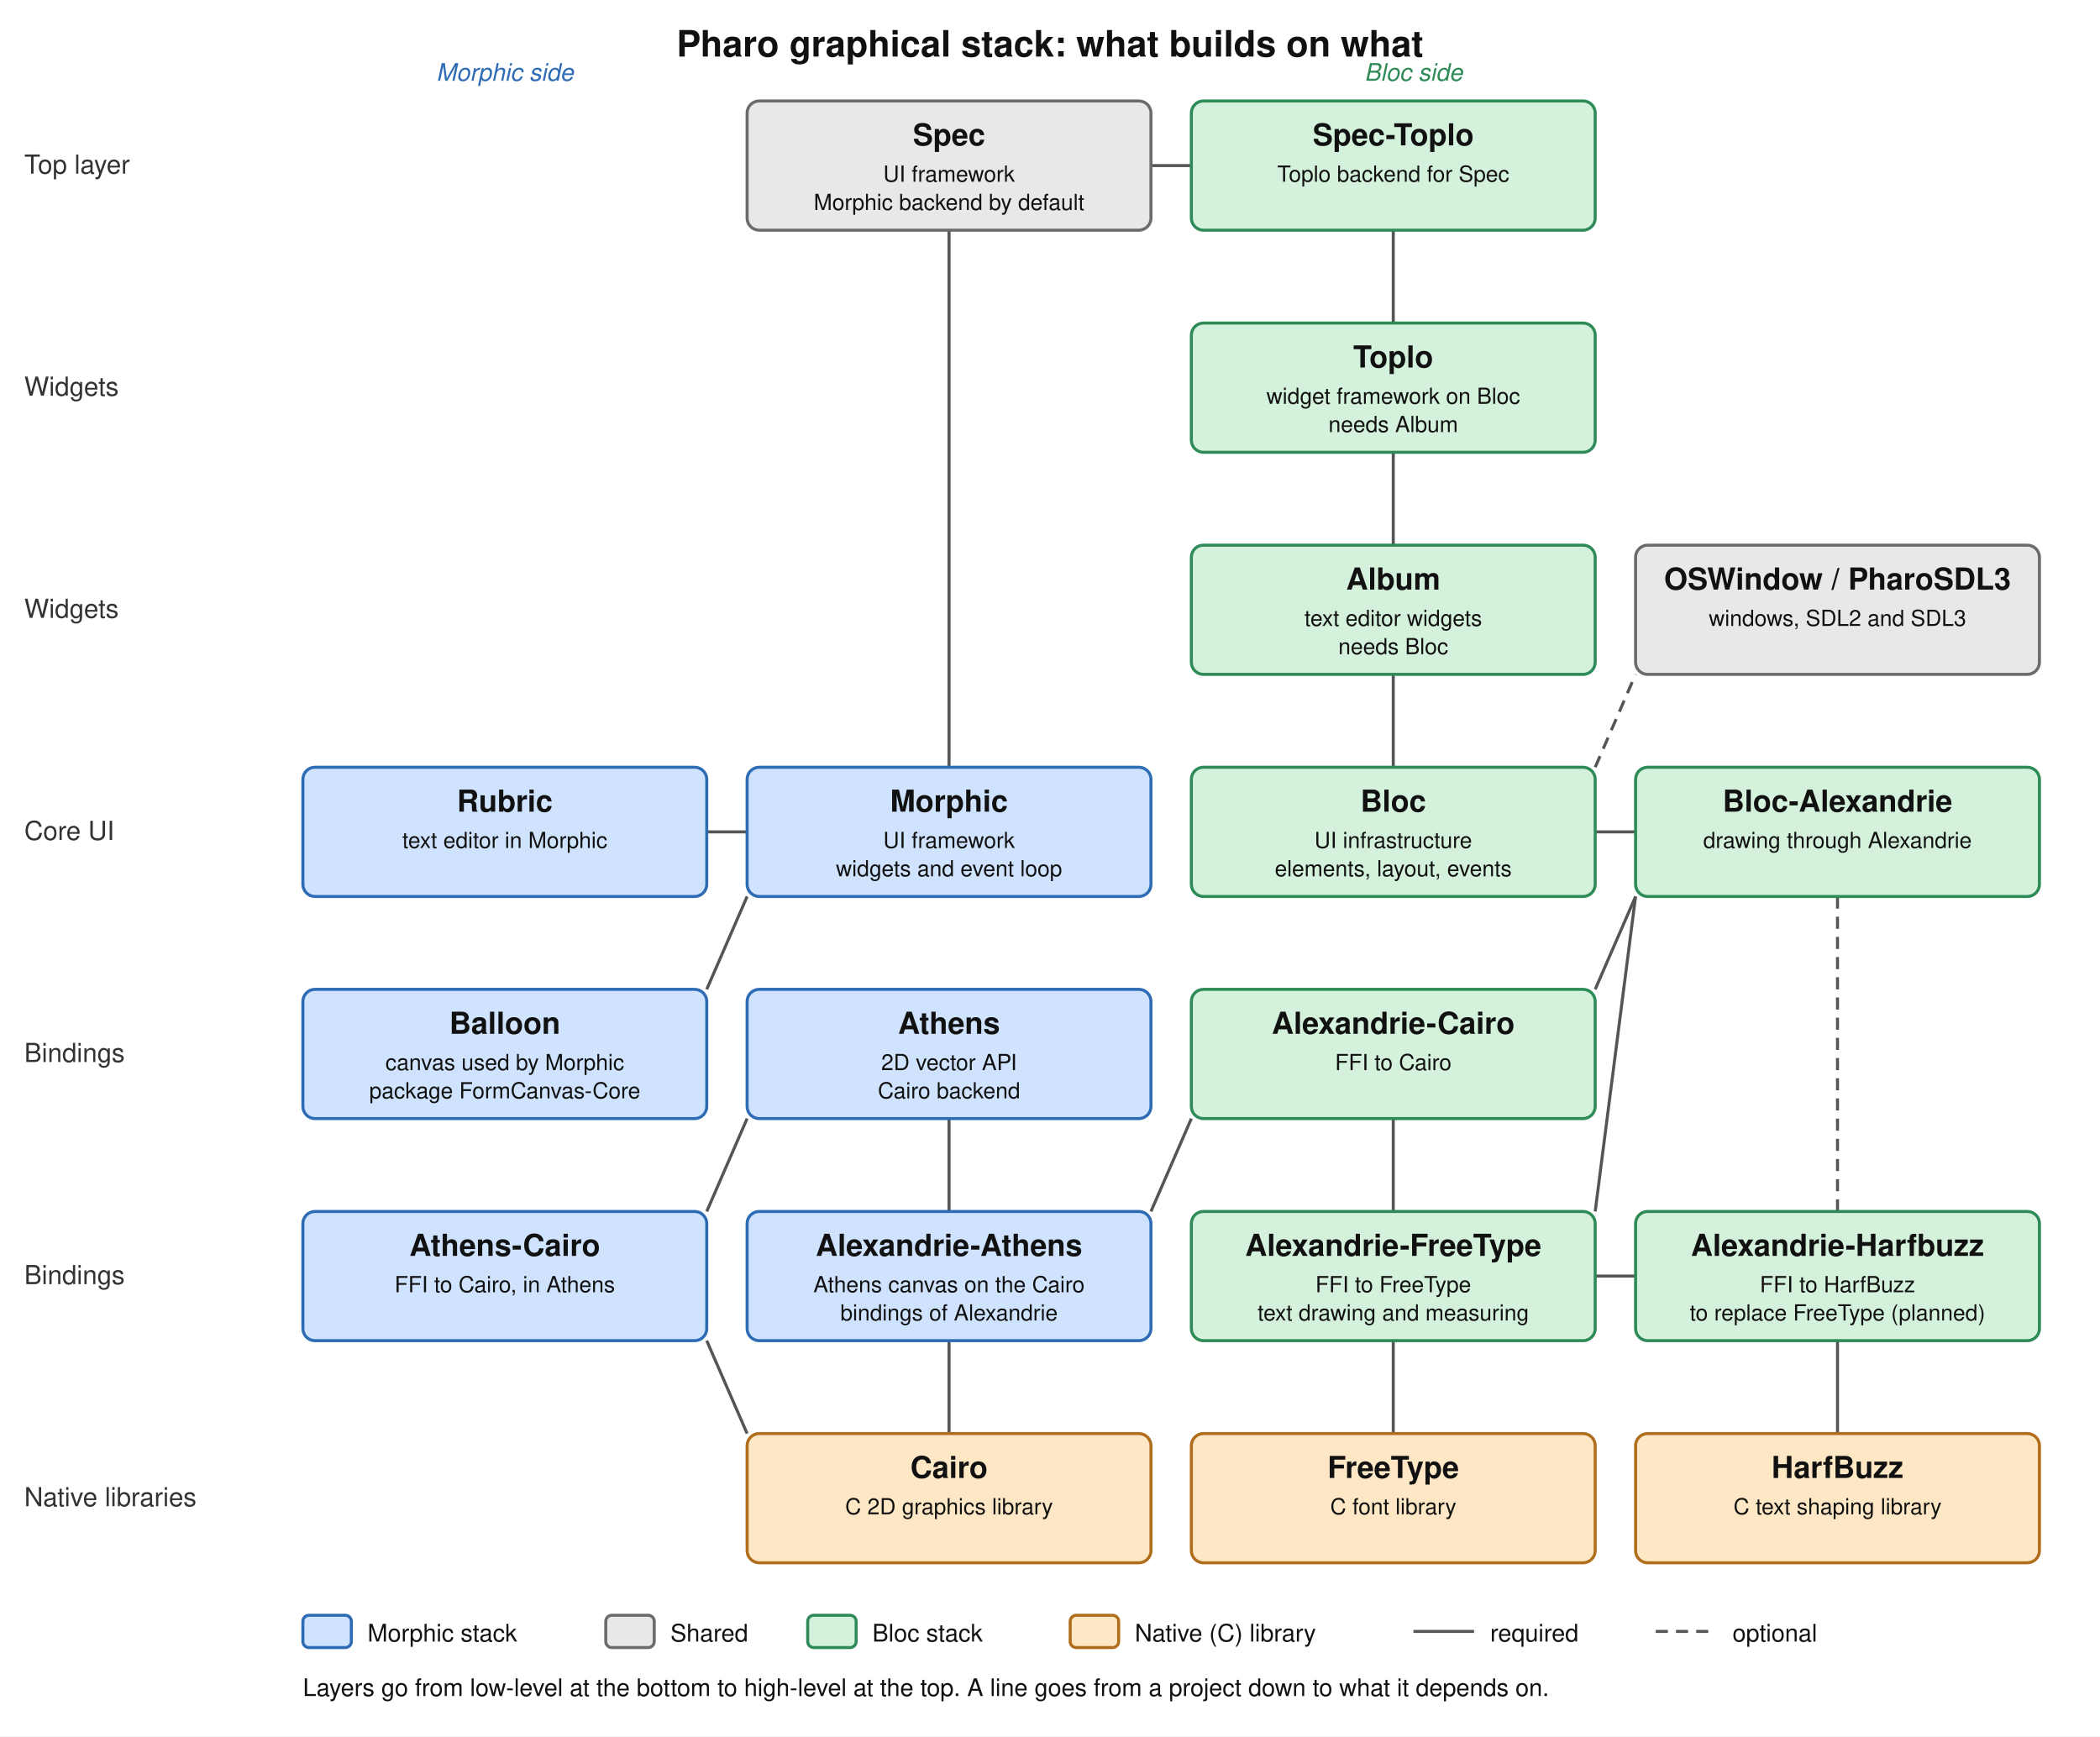
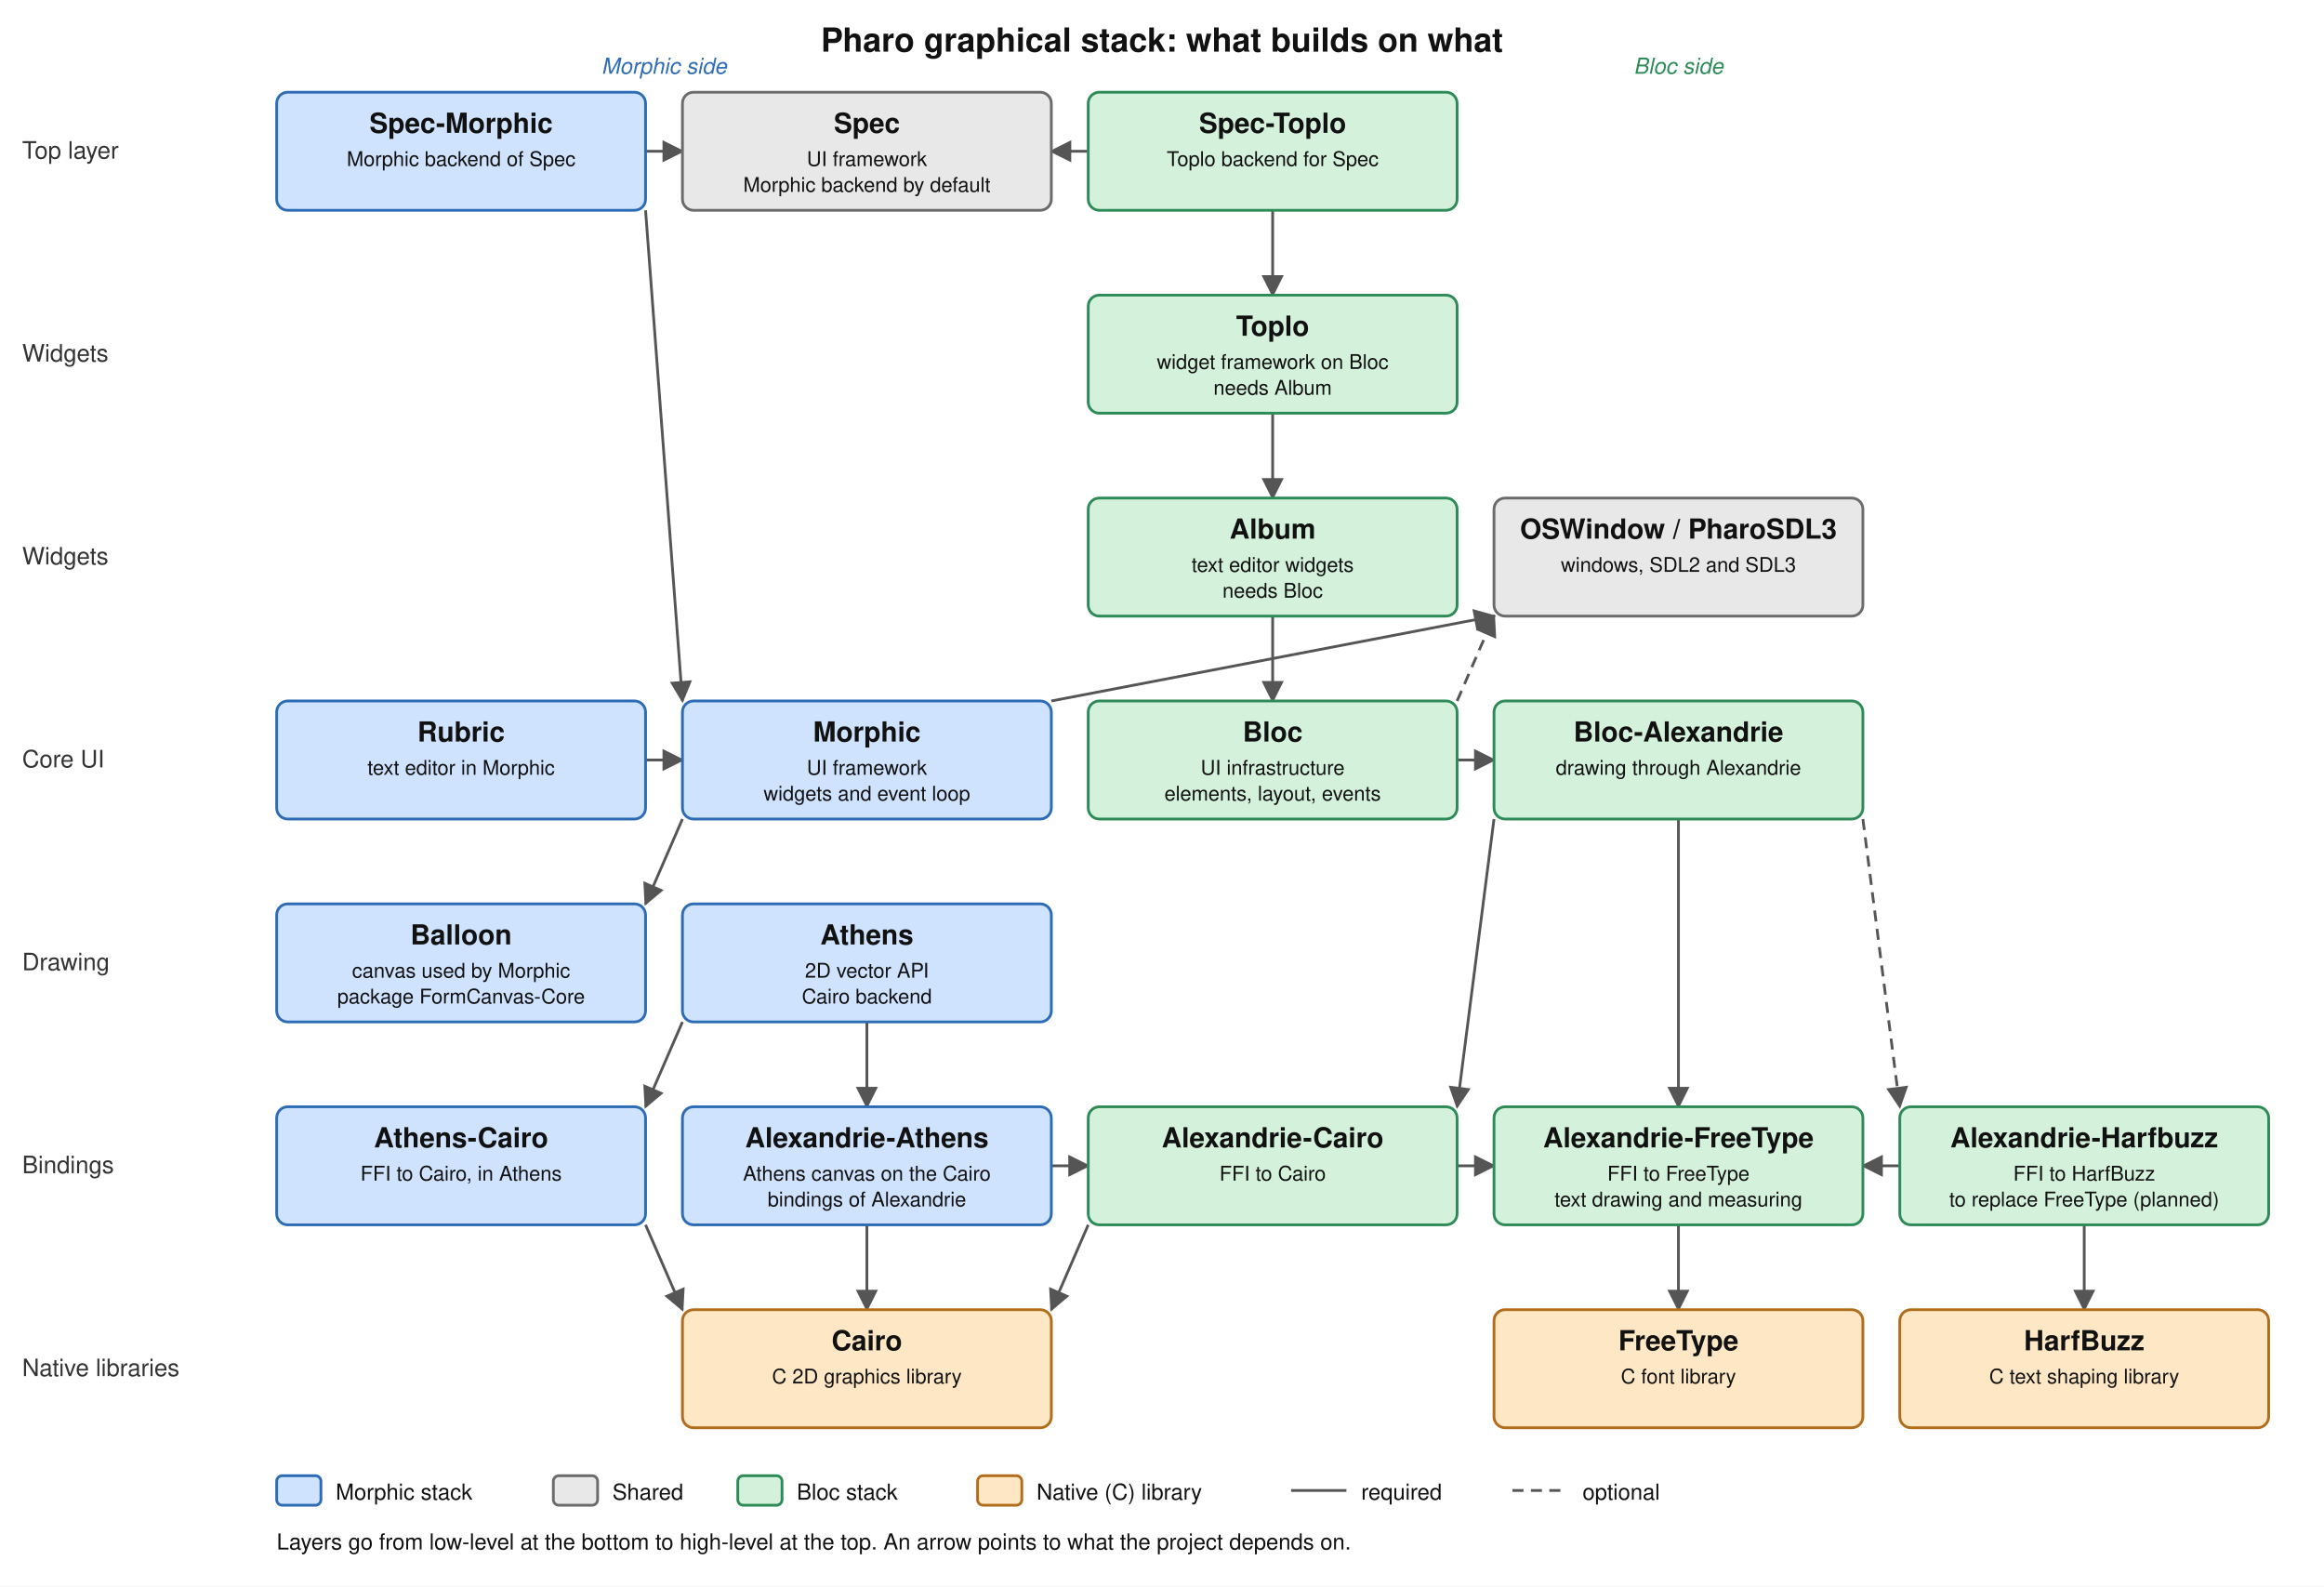
- <svg xmlns="http://www.w3.org/2000/svg" viewBox="0 0 1040 860" width="1040" height="860" font-family="Helvetica, Arial, sans-serif">
-   <rect x="0" y="0" width="1040" height="860" fill="#ffffff" />
-   <text x="520" y="28" text-anchor="middle" font-size="18" font-weight="bold" fill="#111111">Pharo graphical stack: what builds on what</text>
-   <text x="250" y="40" text-anchor="middle" font-size="12" font-style="italic" fill="#2d6cb5">Morphic side</text>
-   <text x="700" y="40" text-anchor="middle" font-size="12" font-style="italic" fill="#2e8b57">Bloc side</text>
+ <svg xmlns="http://www.w3.org/2000/svg" viewBox="0 0 1260 860" width="1260" height="860" font-family="Helvetica, Arial, sans-serif">
+   <rect x="0" y="0" width="1260" height="860" fill="#ffffff" />
+   <defs>
+     <marker id="arrow" viewBox="0 0 10 10" refX="9" refY="5" markerWidth="8" markerHeight="8" orient="auto-start-reverse">
+       <path d="M0,0 L10,5 L0,10 z" fill="#555555" />
+     </marker>
+   </defs>
+   <text x="630" y="28" text-anchor="middle" font-size="18" font-weight="bold" fill="#111111">Pharo graphical stack: what builds on what</text>
+   <text x="360" y="40" text-anchor="middle" font-size="12" font-style="italic" fill="#2d6cb5">Morphic side</text>
+   <text x="910" y="40" text-anchor="middle" font-size="12" font-style="italic" fill="#2e8b57">Bloc side</text>
  <g font-size="13" fill="#333333">
    <text x="12" y="86">Top layer</text>
    <text x="12" y="196">Widgets</text>
    <text x="12" y="306">Widgets</text>
    <text x="12" y="416">Core UI</text>
-     <text x="12" y="526">Bindings</text>
+     <text x="12" y="526">Drawing</text>
    <text x="12" y="636">Bindings</text>
    <text x="12" y="746">Native libraries</text>
  </g>
  <g stroke="#555555" stroke-width="1.5" fill="none">
-     <line x1="470" y1="114" x2="470" y2="380" />
-     <line x1="590" y1="82" x2="570" y2="82" />
-     <line x1="690" y1="114" x2="690" y2="160" />
-     <line x1="690" y1="224" x2="690" y2="270" />
-     <line x1="690" y1="334" x2="690" y2="380" />
-     <line x1="790" y1="380" x2="810" y2="334" stroke-dasharray="6,4" />
-     <line x1="790" y1="412" x2="810" y2="412" />
-     <line x1="810" y1="444" x2="790" y2="490" />
-     <line x1="810" y1="444" x2="790" y2="600" />
-     <line x1="910" y1="444" x2="910" y2="600" stroke-dasharray="6,4" />
-     <line x1="690" y1="554" x2="690" y2="600" />
-     <line x1="810" y1="632" x2="790" y2="632" />
-     <line x1="350" y1="412" x2="370" y2="412" />
-     <line x1="370" y1="444" x2="350" y2="490" />
-     <line x1="470" y1="554" x2="470" y2="600" />
-     <line x1="370" y1="554" x2="350" y2="600" />
-     <line x1="570" y1="600" x2="590" y2="554" />
-     <line x1="350" y1="664" x2="370" y2="710" />
-     <line x1="470" y1="664" x2="470" y2="710" />
-     <line x1="690" y1="664" x2="690" y2="710" />
-     <line x1="910" y1="664" x2="910" y2="710" />
+     <line x1="350" y1="82" x2="370" y2="82" marker-end="url(#arrow)" />
+     <line x1="350" y1="114" x2="370" y2="380" marker-end="url(#arrow)" />
+     <line x1="590" y1="82" x2="570" y2="82" marker-end="url(#arrow)" />
+     <line x1="690" y1="114" x2="690" y2="160" marker-end="url(#arrow)" />
+     <line x1="690" y1="224" x2="690" y2="270" marker-end="url(#arrow)" />
+     <line x1="690" y1="334" x2="690" y2="380" marker-end="url(#arrow)" />
+     <line x1="790" y1="380" x2="810" y2="334" stroke-dasharray="6,4" marker-end="url(#arrow)" />
+     <line x1="790" y1="412" x2="810" y2="412" marker-end="url(#arrow)" />
+     <line x1="810" y1="444" x2="790" y2="600" marker-end="url(#arrow)" />
+     <line x1="910" y1="444" x2="910" y2="600" marker-end="url(#arrow)" />
+     <line x1="1010" y1="444" x2="1030" y2="600" stroke-dasharray="6,4" marker-end="url(#arrow)" />
+     <line x1="790" y1="632" x2="810" y2="632" marker-end="url(#arrow)" />
+     <line x1="1030" y1="632" x2="1010" y2="632" marker-end="url(#arrow)" />
+     <line x1="350" y1="412" x2="370" y2="412" marker-end="url(#arrow)" />
+     <line x1="370" y1="444" x2="350" y2="490" marker-end="url(#arrow)" />
+     <line x1="470" y1="554" x2="470" y2="600" marker-end="url(#arrow)" />
+     <line x1="370" y1="554" x2="350" y2="600" marker-end="url(#arrow)" />
+     <line x1="570" y1="632" x2="590" y2="632" marker-end="url(#arrow)" />
+     <line x1="350" y1="664" x2="370" y2="710" marker-end="url(#arrow)" />
+     <line x1="470" y1="664" x2="470" y2="710" marker-end="url(#arrow)" />
+     <line x1="590" y1="664" x2="570" y2="710" marker-end="url(#arrow)" />
+     <line x1="570" y1="380" x2="810" y2="334" marker-end="url(#arrow)" />
+     <line x1="910" y1="664" x2="910" y2="710" marker-end="url(#arrow)" />
+     <line x1="1130" y1="664" x2="1130" y2="710" marker-end="url(#arrow)" />
  </g>
  <rect x="370" y="50" width="200" height="64" rx="6" fill="#e8e8e8" stroke="#6b6b6b" stroke-width="1.5" />
  <text x="470" y="72" text-anchor="middle" font-size="15" font-weight="bold" fill="#111111">Spec</text>
  <text x="470" y="90" text-anchor="middle" font-size="11" fill="#111111">UI framework</text>
  <text x="470" y="104" text-anchor="middle" font-size="11" fill="#111111">Morphic backend by default</text>
+   <rect x="150" y="50" width="200" height="64" rx="6" fill="#cfe3ff" stroke="#2d6cb5" stroke-width="1.5" />
+   <text x="250" y="72" text-anchor="middle" font-size="15" font-weight="bold" fill="#111111">Spec-Morphic</text>
+   <text x="250" y="90" text-anchor="middle" font-size="11" fill="#111111">Morphic backend of Spec</text>
  <rect x="590" y="50" width="200" height="64" rx="6" fill="#d4f1dc" stroke="#2e8b57" stroke-width="1.5" />
  <text x="690" y="72" text-anchor="middle" font-size="15" font-weight="bold" fill="#111111">Spec-Toplo</text>
  <text x="690" y="90" text-anchor="middle" font-size="11" fill="#111111">Toplo backend for Spec</text>
  <rect x="590" y="160" width="200" height="64" rx="6" fill="#d4f1dc" stroke="#2e8b57" stroke-width="1.5" />
  <text x="690" y="182" text-anchor="middle" font-size="15" font-weight="bold" fill="#111111">Toplo</text>
  <text x="690" y="200" text-anchor="middle" font-size="11" fill="#111111">widget framework on Bloc</text>
  <text x="690" y="214" text-anchor="middle" font-size="11" fill="#111111">needs Album</text>
  <rect x="590" y="270" width="200" height="64" rx="6" fill="#d4f1dc" stroke="#2e8b57" stroke-width="1.5" />
  <text x="690" y="292" text-anchor="middle" font-size="15" font-weight="bold" fill="#111111">Album</text>
  <text x="690" y="310" text-anchor="middle" font-size="11" fill="#111111">text editor widgets</text>
  <text x="690" y="324" text-anchor="middle" font-size="11" fill="#111111">needs Bloc</text>
  <rect x="810" y="270" width="200" height="64" rx="6" fill="#e8e8e8" stroke="#6b6b6b" stroke-width="1.5" />
  <text x="910" y="292" text-anchor="middle" font-size="15" font-weight="bold" fill="#111111">OSWindow / PharoSDL3</text>
  <text x="910" y="310" text-anchor="middle" font-size="11" fill="#111111">windows, SDL2 and SDL3</text>
  <rect x="150" y="380" width="200" height="64" rx="6" fill="#cfe3ff" stroke="#2d6cb5" stroke-width="1.5" />
  <text x="250" y="402" text-anchor="middle" font-size="15" font-weight="bold" fill="#111111">Rubric</text>
  <text x="250" y="420" text-anchor="middle" font-size="11" fill="#111111">text editor in Morphic</text>
  <rect x="370" y="380" width="200" height="64" rx="6" fill="#cfe3ff" stroke="#2d6cb5" stroke-width="1.5" />
  <text x="470" y="402" text-anchor="middle" font-size="15" font-weight="bold" fill="#111111">Morphic</text>
  <text x="470" y="420" text-anchor="middle" font-size="11" fill="#111111">UI framework</text>
  <text x="470" y="434" text-anchor="middle" font-size="11" fill="#111111">widgets and event loop</text>
  <rect x="590" y="380" width="200" height="64" rx="6" fill="#d4f1dc" stroke="#2e8b57" stroke-width="1.5" />
  <text x="690" y="402" text-anchor="middle" font-size="15" font-weight="bold" fill="#111111">Bloc</text>
  <text x="690" y="420" text-anchor="middle" font-size="11" fill="#111111">UI infrastructure</text>
  <text x="690" y="434" text-anchor="middle" font-size="11" fill="#111111">elements, layout, events</text>
  <rect x="810" y="380" width="200" height="64" rx="6" fill="#d4f1dc" stroke="#2e8b57" stroke-width="1.5" />
  <text x="910" y="402" text-anchor="middle" font-size="15" font-weight="bold" fill="#111111">Bloc-Alexandrie</text>
  <text x="910" y="420" text-anchor="middle" font-size="11" fill="#111111">drawing through Alexandrie</text>
  <rect x="150" y="490" width="200" height="64" rx="6" fill="#cfe3ff" stroke="#2d6cb5" stroke-width="1.5" />
  <text x="250" y="512" text-anchor="middle" font-size="15" font-weight="bold" fill="#111111">Balloon</text>
  <text x="250" y="530" text-anchor="middle" font-size="11" fill="#111111">canvas used by Morphic</text>
  <text x="250" y="544" text-anchor="middle" font-size="11" fill="#111111">package FormCanvas-Core</text>
  <rect x="370" y="490" width="200" height="64" rx="6" fill="#cfe3ff" stroke="#2d6cb5" stroke-width="1.5" />
  <text x="470" y="512" text-anchor="middle" font-size="15" font-weight="bold" fill="#111111">Athens</text>
  <text x="470" y="530" text-anchor="middle" font-size="11" fill="#111111">2D vector API</text>
  <text x="470" y="544" text-anchor="middle" font-size="11" fill="#111111">Cairo backend</text>
-   <rect x="590" y="490" width="200" height="64" rx="6" fill="#d4f1dc" stroke="#2e8b57" stroke-width="1.5" />
-   <text x="690" y="512" text-anchor="middle" font-size="15" font-weight="bold" fill="#111111">Alexandrie-Cairo</text>
-   <text x="690" y="530" text-anchor="middle" font-size="11" fill="#111111">FFI to Cairo</text>
+   <rect x="590" y="600" width="200" height="64" rx="6" fill="#d4f1dc" stroke="#2e8b57" stroke-width="1.5" />
+   <text x="690" y="622" text-anchor="middle" font-size="15" font-weight="bold" fill="#111111">Alexandrie-Cairo</text>
+   <text x="690" y="640" text-anchor="middle" font-size="11" fill="#111111">FFI to Cairo</text>
  <rect x="150" y="600" width="200" height="64" rx="6" fill="#cfe3ff" stroke="#2d6cb5" stroke-width="1.5" />
  <text x="250" y="622" text-anchor="middle" font-size="15" font-weight="bold" fill="#111111">Athens-Cairo</text>
  <text x="250" y="640" text-anchor="middle" font-size="11" fill="#111111">FFI to Cairo, in Athens</text>
  <rect x="370" y="600" width="200" height="64" rx="6" fill="#cfe3ff" stroke="#2d6cb5" stroke-width="1.5" />
  <text x="470" y="622" text-anchor="middle" font-size="15" font-weight="bold" fill="#111111">Alexandrie-Athens</text>
  <text x="470" y="640" text-anchor="middle" font-size="11" fill="#111111">Athens canvas on the Cairo</text>
  <text x="470" y="654" text-anchor="middle" font-size="11" fill="#111111">bindings of Alexandrie</text>
-   <rect x="590" y="600" width="200" height="64" rx="6" fill="#d4f1dc" stroke="#2e8b57" stroke-width="1.5" />
-   <text x="690" y="622" text-anchor="middle" font-size="15" font-weight="bold" fill="#111111">Alexandrie-FreeType</text>
-   <text x="690" y="640" text-anchor="middle" font-size="11" fill="#111111">FFI to FreeType</text>
-   <text x="690" y="654" text-anchor="middle" font-size="11" fill="#111111">text drawing and measuring</text>
  <rect x="810" y="600" width="200" height="64" rx="6" fill="#d4f1dc" stroke="#2e8b57" stroke-width="1.5" />
-   <text x="910" y="622" text-anchor="middle" font-size="15" font-weight="bold" fill="#111111">Alexandrie-Harfbuzz</text>
-   <text x="910" y="640" text-anchor="middle" font-size="11" fill="#111111">FFI to HarfBuzz</text>
-   <text x="910" y="654" text-anchor="middle" font-size="11" fill="#111111">to replace FreeType (planned)</text>
+   <text x="910" y="622" text-anchor="middle" font-size="15" font-weight="bold" fill="#111111">Alexandrie-FreeType</text>
+   <text x="910" y="640" text-anchor="middle" font-size="11" fill="#111111">FFI to FreeType</text>
+   <text x="910" y="654" text-anchor="middle" font-size="11" fill="#111111">text drawing and measuring</text>
+   <rect x="1030" y="600" width="200" height="64" rx="6" fill="#d4f1dc" stroke="#2e8b57" stroke-width="1.5" />
+   <text x="1130" y="622" text-anchor="middle" font-size="15" font-weight="bold" fill="#111111">Alexandrie-Harfbuzz</text>
+   <text x="1130" y="640" text-anchor="middle" font-size="11" fill="#111111">FFI to HarfBuzz</text>
+   <text x="1130" y="654" text-anchor="middle" font-size="11" fill="#111111">to replace FreeType (planned)</text>
  <rect x="370" y="710" width="200" height="64" rx="6" fill="#fde7c4" stroke="#b06d1c" stroke-width="1.5" />
  <text x="470" y="732" text-anchor="middle" font-size="15" font-weight="bold" fill="#111111">Cairo</text>
  <text x="470" y="750" text-anchor="middle" font-size="11" fill="#111111">C 2D graphics library</text>
-   <rect x="590" y="710" width="200" height="64" rx="6" fill="#fde7c4" stroke="#b06d1c" stroke-width="1.5" />
-   <text x="690" y="732" text-anchor="middle" font-size="15" font-weight="bold" fill="#111111">FreeType</text>
-   <text x="690" y="750" text-anchor="middle" font-size="11" fill="#111111">C font library</text>
  <rect x="810" y="710" width="200" height="64" rx="6" fill="#fde7c4" stroke="#b06d1c" stroke-width="1.5" />
-   <text x="910" y="732" text-anchor="middle" font-size="15" font-weight="bold" fill="#111111">HarfBuzz</text>
-   <text x="910" y="750" text-anchor="middle" font-size="11" fill="#111111">C text shaping library</text>
+   <text x="910" y="732" text-anchor="middle" font-size="15" font-weight="bold" fill="#111111">FreeType</text>
+   <text x="910" y="750" text-anchor="middle" font-size="11" fill="#111111">C font library</text>
+   <rect x="1030" y="710" width="200" height="64" rx="6" fill="#fde7c4" stroke="#b06d1c" stroke-width="1.5" />
+   <text x="1130" y="732" text-anchor="middle" font-size="15" font-weight="bold" fill="#111111">HarfBuzz</text>
+   <text x="1130" y="750" text-anchor="middle" font-size="11" fill="#111111">C text shaping library</text>
  <g font-size="12" fill="#111111">
    <rect x="150" y="800" width="24" height="16" rx="3" fill="#cfe3ff" stroke="#2d6cb5" stroke-width="1.5" />
    <text x="182" y="813">Morphic stack</text>
    <rect x="300" y="800" width="24" height="16" rx="3" fill="#e8e8e8" stroke="#6b6b6b" stroke-width="1.5" />
    <text x="332" y="813">Shared</text>
    <rect x="400" y="800" width="24" height="16" rx="3" fill="#d4f1dc" stroke="#2e8b57" stroke-width="1.5" />
    <text x="432" y="813">Bloc stack</text>
    <rect x="530" y="800" width="24" height="16" rx="3" fill="#fde7c4" stroke="#b06d1c" stroke-width="1.5" />
    <text x="562" y="813">Native (C) library</text>
    <line x1="700" y1="808" x2="730" y2="808" stroke="#555555" stroke-width="1.5" />
    <text x="738" y="813">required</text>
    <line x1="820" y1="808" x2="850" y2="808" stroke="#555555" stroke-width="1.5" stroke-dasharray="6,4" />
    <text x="858" y="813">optional</text>
-     <text x="150" y="840">Layers go from low-level at the bottom to high-level at the top. A line goes from a project down to what it depends on.</text>
+     <text x="150" y="840">Layers go from low-level at the bottom to high-level at the top. An arrow points to what the project depends on.</text>
  </g>
</svg>
